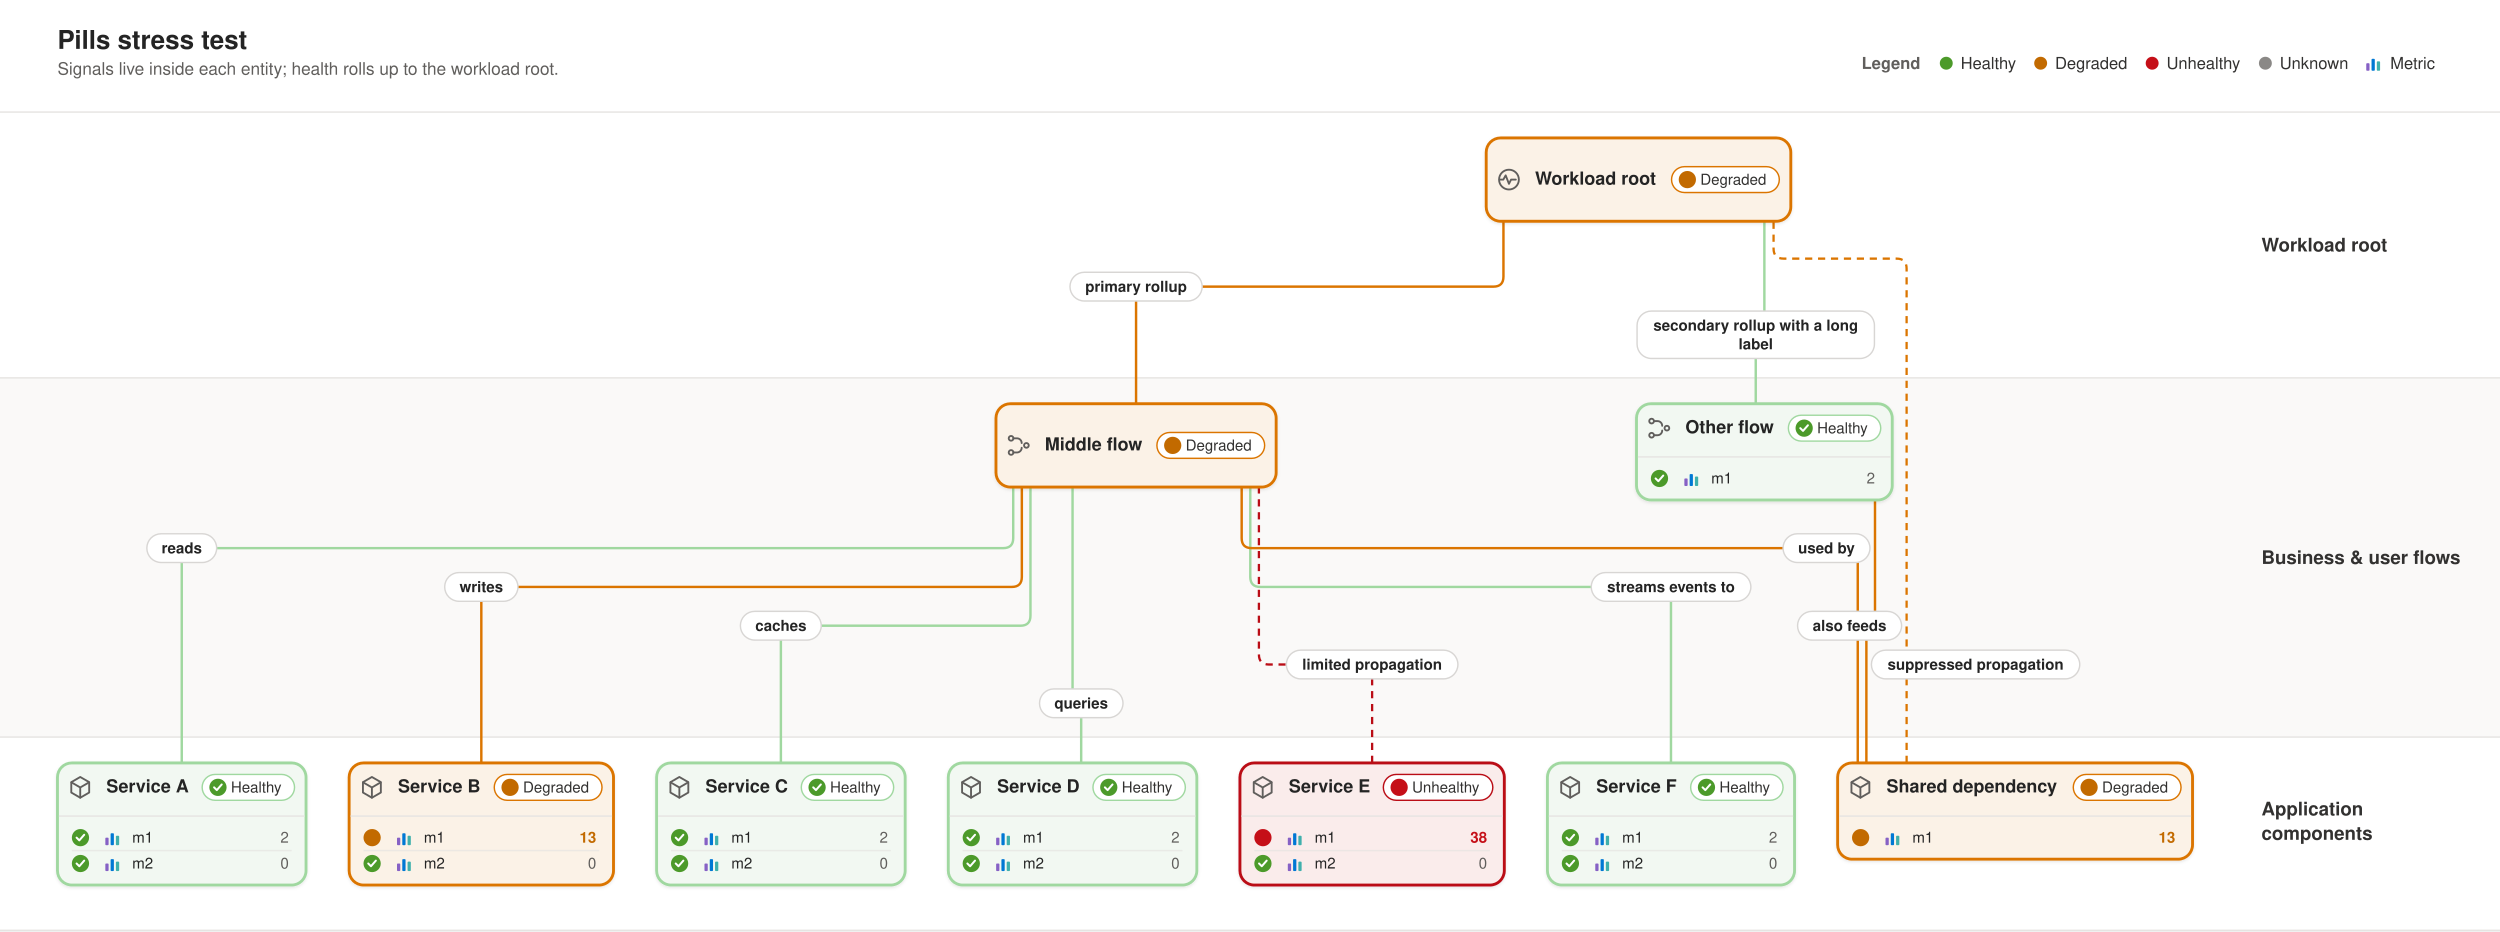
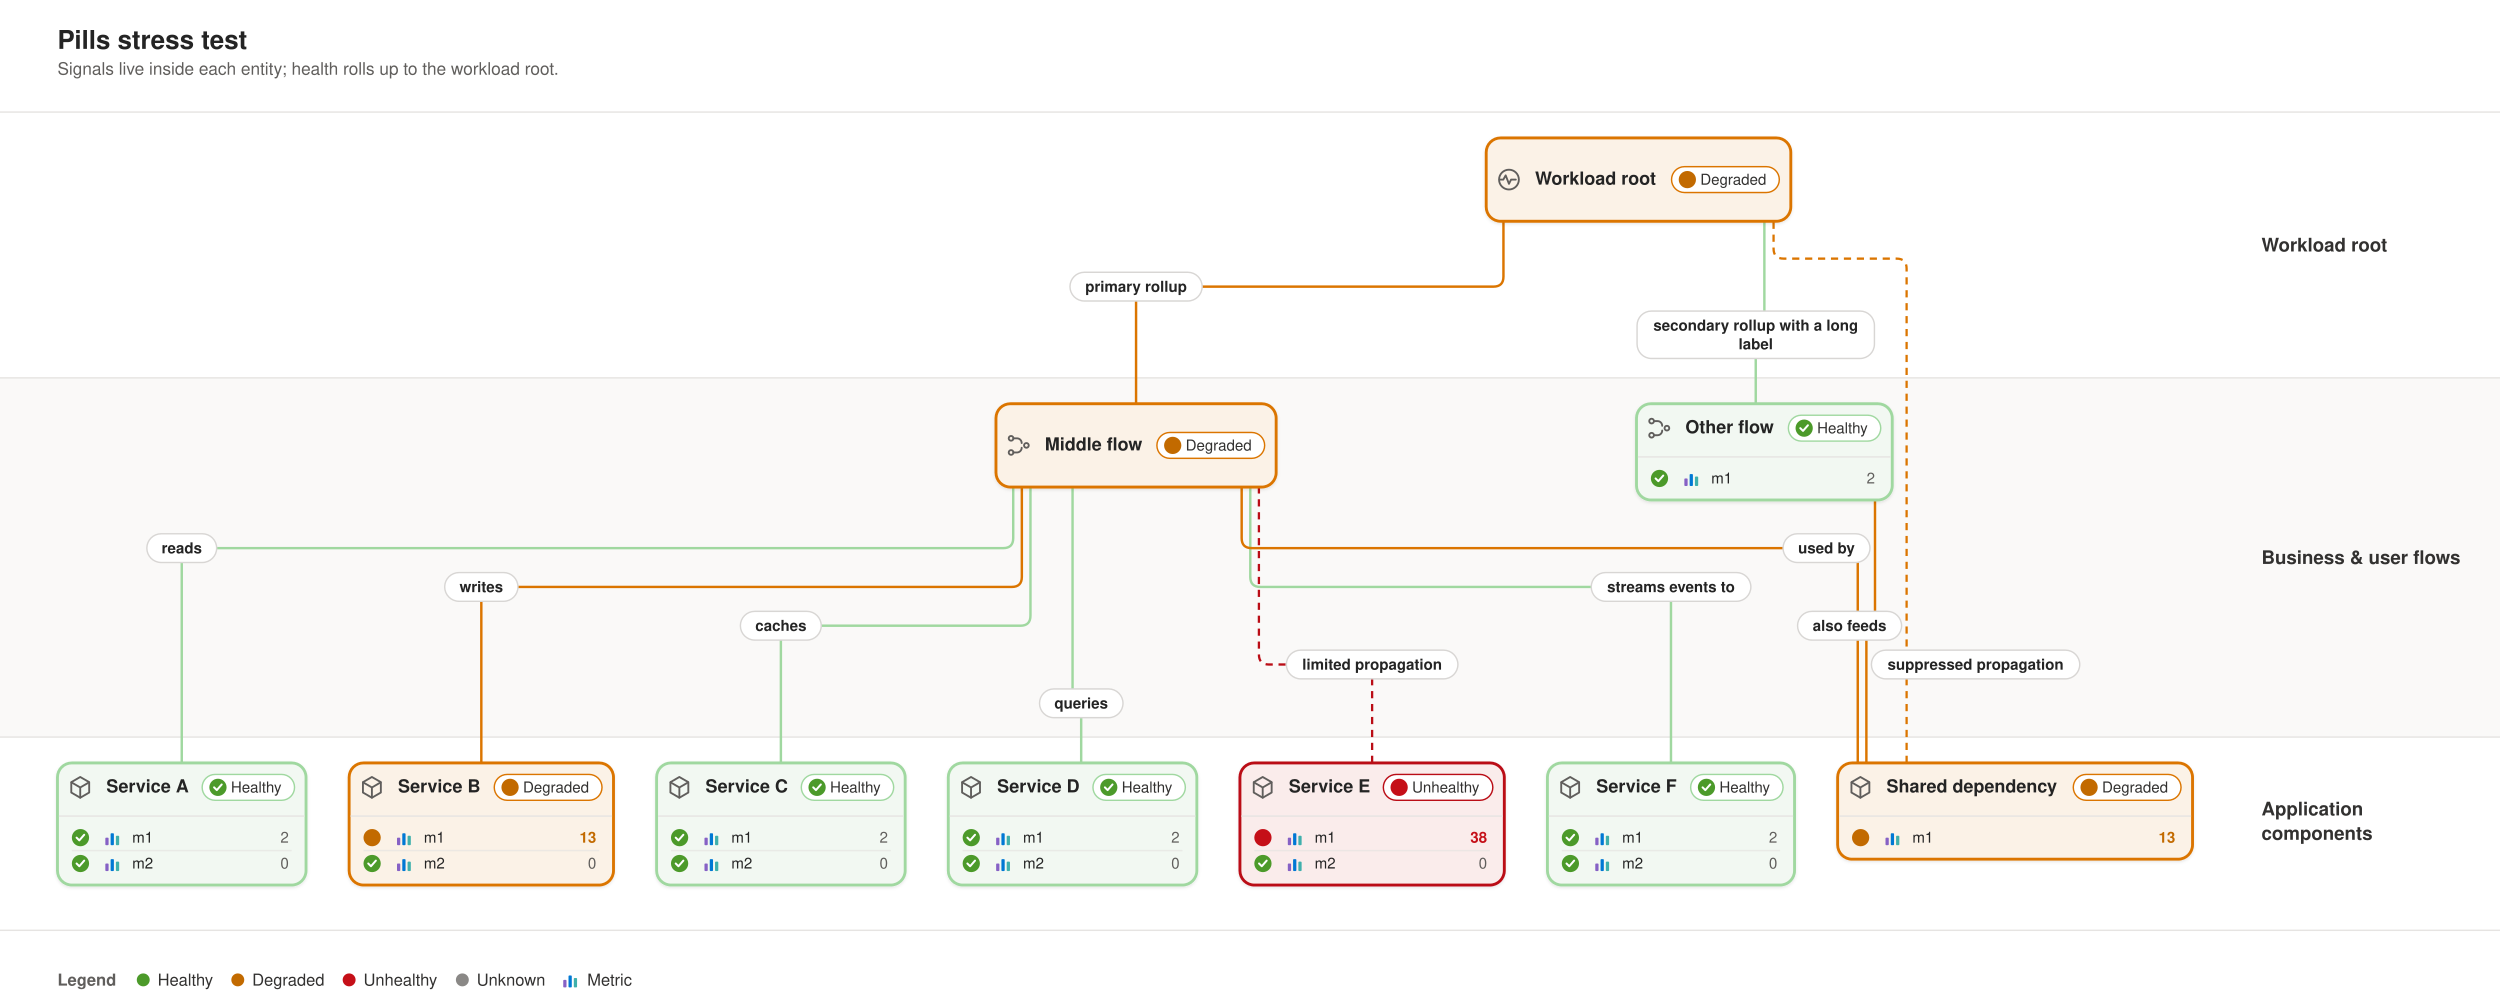
- <svg xmlns="http://www.w3.org/2000/svg" width="1740" height="648" viewBox="0 0 1740 648" font-family="Segoe UI, -apple-system, BlinkMacSystemFont, Helvetica, Arial, sans-serif">
+ <svg xmlns="http://www.w3.org/2000/svg" width="1740" height="696" viewBox="0 0 1740 696" font-family="Segoe UI, -apple-system, BlinkMacSystemFont, Helvetica, Arial, sans-serif">
  <defs>
    <filter id="cs" x="-20%" y="-20%" width="140%" height="140%">
      <feDropShadow dx="0" dy="1" stdDeviation="1.3" flood-color="#000" flood-opacity="0.1" />
    </filter>
  </defs>
-   <rect width="1740" height="648" fill="#ffffff" />
+   <rect width="1740" height="696" fill="#ffffff" />
  <rect x="0" y="78.0" width="1740" height="185.0" fill="#ffffff" />
  <line x1="0" y1="78.0" x2="1740" y2="78.0" stroke="#e6e4e2" />
  <text x="1574.0" y="175.0" font-size="13" font-weight="700" fill="#323130">Workload root</text>
  <rect x="0" y="263.0" width="1740" height="250.0" fill="#faf9f8" />
  <line x1="0" y1="263.0" x2="1740" y2="263.0" stroke="#e6e4e2" />
  <text x="1574.0" y="392.5" font-size="13" font-weight="700" fill="#323130">Business &amp; user flows</text>
  <rect x="0" y="513.0" width="1740" height="117.0" fill="#ffffff" />
  <line x1="0" y1="513.0" x2="1740" y2="513.0" stroke="#e6e4e2" />
  <text x="1574.0" y="567.5" font-size="13" font-weight="700" fill="#323130">Application</text>
  <text x="1574.0" y="584.5" font-size="13" font-weight="700" fill="#323130">components</text>
  <line x1="0" y1="647.5" x2="1740" y2="647.5" stroke="#e6e4e2" />
  <text x="40" y="34" font-size="18" font-weight="700" fill="#242424">Pills stress test</text>
  <text x="40" y="52" font-size="12" fill="#605e5c">Signals live inside each entity; health rolls up to the workload root.</text>
-   <text x="1336.6" y="48" font-size="11.5" font-weight="600" fill="#605e5c" text-anchor="end">Legend</text>
-   <circle cx="1354.6" cy="44" r="4.5" fill="#4c9a2a" />
-   <text x="1364.6" y="48" font-size="11.5" fill="#323130">Healthy</text>
-   <circle cx="1420.3" cy="44" r="4.5" fill="#c26a00" />
-   <text x="1430.3" y="48" font-size="11.5" fill="#323130">Degraded</text>
-   <circle cx="1497.9" cy="44" r="4.5" fill="#c50f18" />
-   <text x="1507.9" y="48" font-size="11.5" fill="#323130">Unhealthy</text>
-   <circle cx="1576.7" cy="44" r="4.5" fill="#8a8886" />
-   <text x="1586.7" y="48" font-size="11.5" fill="#323130">Unknown</text>
-   <g transform="translate(1645.6,37.0) scale(0.875)">
+   <text x="40.0" y="686.0" font-size="11.5" font-weight="600" fill="#605e5c">Legend</text>
+   <circle cx="99.7" cy="682.0" r="4.5" fill="#4c9a2a" />
+   <text x="109.7" y="686.0" font-size="11.5" fill="#323130">Healthy</text>
+   <circle cx="165.5" cy="682.0" r="4.5" fill="#c26a00" />
+   <text x="175.5" y="686.0" font-size="11.5" fill="#323130">Degraded</text>
+   <circle cx="243.0" cy="682.0" r="4.5" fill="#c50f18" />
+   <text x="253.0" y="686.0" font-size="11.5" fill="#323130">Unhealthy</text>
+   <circle cx="321.8" cy="682.0" r="4.5" fill="#8a8886" />
+   <text x="331.8" y="686.0" font-size="11.5" fill="#323130">Unknown</text>
+   <g transform="translate(390.7,675.0) scale(0.875)">
    <rect x="1.5" y="8" width="2.6" height="6" rx="0.6" fill="#8661c5" />
    <rect x="5.7" y="4.5" width="2.6" height="9.5" rx="0.6" fill="#0078D4" />
    <rect x="9.9" y="6.5" width="2.6" height="7.5" rx="0.6" fill="#3fb0ac" />
  </g>
-   <text x="1663.6" y="48" font-size="11.5" fill="#323130">Metric</text>
+   <text x="408.7" y="686.0" font-size="11.5" fill="#323130">Metric</text>
  <g transform="translate(40.0,0)">
    <g fill="none" stroke-linecap="butt" stroke-linejoin="round">
      <path d="M86.5 531.0 L86.5 388.5 Q86.5 381.5 93.5 381.5 L658.2 381.5 Q665.2 381.5 665.2 374.5 L665.2 339.0" stroke="#a0d8a0" stroke-width="1.7" />
      <path d="M295.0 531.0 L295.0 415.5 Q295.0 408.5 302.0 408.5 L664.2 408.5 Q671.2 408.5 671.2 401.5 L671.2 339.0" stroke="#db7500" stroke-width="1.7" />
      <path d="M503.5 531.0 L503.5 442.5 Q503.5 435.5 510.5 435.5 L670.2 435.5 Q677.2 435.5 677.2 428.5 L677.2 339.0" stroke="#a0d8a0" stroke-width="1.7" />
      <path d="M712.5 531.0 L712.5 492.5 Q712.5 489.5 709.5 489.5 L709.5 489.5 Q706.5 489.5 706.5 486.5 L706.5 339.0" stroke="#a0d8a0" stroke-width="1.7" />
      <path d="M915.0 531.0 L915.0 469.5 Q915.0 462.5 908.0 462.5 L843.2 462.5 Q836.2 462.5 836.2 455.5 L836.2 339.0" stroke="#ba0d16" stroke-width="1.6" stroke-dasharray="5 4" />
      <path d="M1123.0 531.0 L1123.0 415.5 Q1123.0 408.5 1116.0 408.5 L837.2 408.5 Q830.2 408.5 830.2 401.5 L830.2 339.0" stroke="#a0d8a0" stroke-width="1.7" />
      <path d="M1253.0 531.0 L1253.0 388.5 Q1253.0 381.5 1246.0 381.5 L831.2 381.5 Q824.2 381.5 824.2 374.5 L824.2 339.0" stroke="#db7500" stroke-width="1.7" />
      <path d="M1259.0 531.0 L1259.0 438.5 Q1259.0 435.5 1262.0 435.5 L1262.0 435.5 Q1265.0 435.5 1265.0 432.5 L1265.0 348.0" stroke="#db7500" stroke-width="1.7" />
      <path d="M1287.0 531.0 L1287.0 469.5 Q1287.0 462.5 1287.0 455.5 L1287.0 187.0 Q1287.0 180.0 1280.0 180.0 L1201.4 180.0 Q1194.4 180.0 1194.4 173.0 L1194.4 154.0" stroke="#db7500" stroke-width="1.6" stroke-dasharray="5 4" />
      <path d="M750.7 281.0 L750.7 206.5 Q750.7 199.5 757.7 199.5 L999.4 199.5 Q1006.4 199.5 1006.4 192.5 L1006.4 154.0" stroke="#db7500" stroke-width="1.7" />
      <path d="M1182.0 281.0 L1182.0 236.0 Q1182.0 233.0 1185.0 233.0 L1185.0 233.0 Q1188.0 233.0 1188.0 230.0 L1188.0 154.0" stroke="#a0d8a0" stroke-width="1.7" />
    </g>
    <g stroke="none">
      <rect x="62.2" y="371.5" width="48.6" height="20" rx="10" fill="#ffffff" stroke="#d8d6d4" stroke-width="1" />
      <text x="86.5" y="385.1" font-size="10.5" font-weight="600" fill="#242424" text-anchor="middle">reads</text>
    </g>
    <g stroke="none">
      <rect x="269.5" y="398.5" width="51.0" height="20" rx="10" fill="#ffffff" stroke="#d8d6d4" stroke-width="1" />
      <text x="295.0" y="412.1" font-size="10.5" font-weight="600" fill="#242424" text-anchor="middle">writes</text>
    </g>
    <g stroke="none">
      <rect x="475.3" y="425.5" width="56.3" height="20" rx="10" fill="#ffffff" stroke="#d8d6d4" stroke-width="1" />
      <text x="503.5" y="439.1" font-size="10.5" font-weight="600" fill="#242424" text-anchor="middle">caches</text>
    </g>
    <g stroke="none">
      <rect x="683.5" y="479.5" width="58.1" height="20" rx="10" fill="#ffffff" stroke="#d8d6d4" stroke-width="1" />
      <text x="712.5" y="493.1" font-size="10.5" font-weight="600" fill="#242424" text-anchor="middle">queries</text>
    </g>
    <g stroke="none">
      <rect x="855.3" y="452.5" width="119.4" height="20" rx="10" fill="#ffffff" stroke="#d8d6d4" stroke-width="1" />
      <text x="915.0" y="466.1" font-size="10.5" font-weight="600" fill="#242424" text-anchor="middle">limited propagation</text>
    </g>
    <g stroke="none">
      <rect x="1067.5" y="398.5" width="111.1" height="20" rx="10" fill="#ffffff" stroke="#d8d6d4" stroke-width="1" />
      <text x="1123.0" y="412.1" font-size="10.5" font-weight="600" fill="#242424" text-anchor="middle">streams events to</text>
    </g>
    <g stroke="none">
      <rect x="1201.0" y="371.5" width="60.5" height="20" rx="10" fill="#ffffff" stroke="#d8d6d4" stroke-width="1" />
      <text x="1231.2" y="385.1" font-size="10.5" font-weight="600" fill="#242424" text-anchor="middle">used by</text>
    </g>
    <g stroke="none">
      <rect x="1211.1" y="425.5" width="72.4" height="20" rx="10" fill="#ffffff" stroke="#d8d6d4" stroke-width="1" />
      <text x="1247.3" y="439.1" font-size="10.5" font-weight="600" fill="#242424" text-anchor="middle">also feeds</text>
    </g>
    <g stroke="none">
      <rect x="1262.5" y="452.5" width="145.0" height="20" rx="10" fill="#ffffff" stroke="#d8d6d4" stroke-width="1" />
      <text x="1335.0" y="466.1" font-size="10.5" font-weight="600" fill="#242424" text-anchor="middle">suppressed propagation</text>
    </g>
    <g stroke="none">
      <rect x="704.7" y="189.5" width="92.0" height="20" rx="10" fill="#ffffff" stroke="#d8d6d4" stroke-width="1" />
      <text x="750.7" y="203.1" font-size="10.5" font-weight="600" fill="#242424" text-anchor="middle">primary rollup</text>
    </g>
    <g stroke="none">
      <rect x="1099.4" y="216.5" width="165.2" height="33" rx="10" fill="#ffffff" stroke="#d8d6d4" stroke-width="1" />
      <text x="1182.0" y="230.1" font-size="10.5" font-weight="600" fill="#242424" text-anchor="middle">secondary rollup with a long</text>
      <text x="1182.0" y="243.1" font-size="10.5" font-weight="600" fill="#242424" text-anchor="middle">label</text>
    </g>
    <g filter="url(#cs)">
      <rect x="0.0" y="531.0" width="173" height="85" rx="10" fill="#f2f8f2" stroke="#a0d8a0" stroke-width="2" />
    </g>
    <g transform="translate(6.0,538.16) scale(0.82)">
      <path d="M12 3.2l7.6 4.4v8.8L12 20.8l-7.6-4.4V7.6z" fill="none" stroke="#605e5c" stroke-width="1.6" stroke-linecap="round" stroke-linejoin="round" />
      <path d="M4.6 7.8l7.4 4.3 7.4-4.3M12 12.1v8.6" fill="none" stroke="#605e5c" stroke-width="1.6" stroke-linecap="round" stroke-linejoin="round" />
    </g>
    <text x="34.0" y="551.5" font-size="12.5" font-weight="600" fill="#242424">Service A</text>
    <rect x="100.7" y="539.00" width="64.3" height="18" rx="9" fill="#ffffff" stroke="#a0d8a0" stroke-width="1" />
    <circle cx="111.7" cy="548.0" r="6" fill="#4c9a2a" />
    <path d="M109.0 548.0 l1.9 1.9 l3.4 -3.9" fill="none" stroke="#ffffff" stroke-width="1.4" stroke-linecap="round" stroke-linejoin="round" />
    <text x="120.7" y="551.57" font-size="10.5" fill="#323130">Healthy</text>
    <line x1="1.0" y1="568.0" x2="172.0" y2="568.0" stroke="#e6e4e2" />
    <circle cx="16.0" cy="583.0" r="6" fill="#4c9a2a" />
    <path d="M13.3 583.0 l1.9 1.9 l3.4 -3.9" fill="none" stroke="#ffffff" stroke-width="1.4" stroke-linecap="round" stroke-linejoin="round" />
    <g transform="translate(32.0,576.0) scale(0.875)">
      <rect x="1.5" y="8" width="2.6" height="6" rx="0.6" fill="#8661c5" />
      <rect x="5.7" y="4.5" width="2.6" height="9.5" rx="0.6" fill="#0078D4" />
      <rect x="9.9" y="6.5" width="2.6" height="7.5" rx="0.6" fill="#3fb0ac" />
    </g>
    <text x="52.0" y="586.5" font-size="10.5" fill="#242424">m1</text>
    <text x="161.0" y="586.5" font-size="10.5" font-weight="400" fill="#605e5c" text-anchor="end">2</text>
    <line x1="10.0" y1="592.0" x2="163.0" y2="592.0" stroke="#e6e4e2" stroke-opacity="0.7" />
    <circle cx="16.0" cy="601.0" r="6" fill="#4c9a2a" />
    <path d="M13.3 601.0 l1.9 1.9 l3.4 -3.9" fill="none" stroke="#ffffff" stroke-width="1.4" stroke-linecap="round" stroke-linejoin="round" />
    <g transform="translate(32.0,594.0) scale(0.875)">
      <rect x="1.5" y="8" width="2.6" height="6" rx="0.6" fill="#8661c5" />
      <rect x="5.7" y="4.5" width="2.6" height="9.5" rx="0.6" fill="#0078D4" />
      <rect x="9.9" y="6.5" width="2.6" height="7.5" rx="0.6" fill="#3fb0ac" />
    </g>
    <text x="52.0" y="604.5" font-size="10.5" fill="#242424">m2</text>
    <text x="161.0" y="604.5" font-size="10.5" font-weight="400" fill="#605e5c" text-anchor="end">0</text>
    <g filter="url(#cs)">
      <rect x="203.0" y="531.0" width="184" height="85" rx="10" fill="#fbf2e7" stroke="#db7500" stroke-width="2" />
    </g>
    <g transform="translate(209.0,538.16) scale(0.82)">
      <path d="M12 3.2l7.6 4.4v8.8L12 20.8l-7.6-4.4V7.6z" fill="none" stroke="#605e5c" stroke-width="1.6" stroke-linecap="round" stroke-linejoin="round" />
      <path d="M4.6 7.8l7.4 4.3 7.4-4.3M12 12.1v8.6" fill="none" stroke="#605e5c" stroke-width="1.6" stroke-linecap="round" stroke-linejoin="round" />
    </g>
    <text x="237.0" y="551.5" font-size="12.5" font-weight="600" fill="#242424">Service B</text>
    <rect x="304.0" y="539.00" width="75.0" height="18" rx="9" fill="#ffffff" stroke="#db7500" stroke-width="1" />
    <circle cx="315.0" cy="548.0" r="6" fill="#c26a00" />
    <text x="324.0" y="551.57" font-size="10.5" fill="#323130">Degraded</text>
    <line x1="204.0" y1="568.0" x2="386.0" y2="568.0" stroke="#e6e4e2" />
    <circle cx="219.0" cy="583.0" r="6" fill="#c26a00" />
    <g transform="translate(235.0,576.0) scale(0.875)">
      <rect x="1.5" y="8" width="2.6" height="6" rx="0.6" fill="#8661c5" />
      <rect x="5.7" y="4.5" width="2.6" height="9.5" rx="0.6" fill="#0078D4" />
      <rect x="9.9" y="6.5" width="2.6" height="7.5" rx="0.6" fill="#3fb0ac" />
    </g>
    <text x="255.0" y="586.5" font-size="10.5" fill="#242424">m1</text>
    <text x="375.0" y="586.5" font-size="10.5" font-weight="600" fill="#c26a00" text-anchor="end">13</text>
    <line x1="213.0" y1="592.0" x2="377.0" y2="592.0" stroke="#e6e4e2" stroke-opacity="0.7" />
    <circle cx="219.0" cy="601.0" r="6" fill="#4c9a2a" />
    <path d="M216.3 601.0 l1.9 1.9 l3.4 -3.9" fill="none" stroke="#ffffff" stroke-width="1.4" stroke-linecap="round" stroke-linejoin="round" />
    <g transform="translate(235.0,594.0) scale(0.875)">
      <rect x="1.5" y="8" width="2.6" height="6" rx="0.6" fill="#8661c5" />
      <rect x="5.7" y="4.5" width="2.6" height="9.5" rx="0.6" fill="#0078D4" />
      <rect x="9.9" y="6.5" width="2.6" height="7.5" rx="0.6" fill="#3fb0ac" />
    </g>
    <text x="255.0" y="604.5" font-size="10.5" fill="#242424">m2</text>
    <text x="375.0" y="604.5" font-size="10.5" font-weight="400" fill="#605e5c" text-anchor="end">0</text>
    <g filter="url(#cs)">
      <rect x="417.0" y="531.0" width="173" height="85" rx="10" fill="#f2f8f2" stroke="#a0d8a0" stroke-width="2" />
    </g>
    <g transform="translate(423.0,538.16) scale(0.82)">
      <path d="M12 3.2l7.6 4.4v8.8L12 20.8l-7.6-4.4V7.6z" fill="none" stroke="#605e5c" stroke-width="1.6" stroke-linecap="round" stroke-linejoin="round" />
      <path d="M4.6 7.8l7.4 4.3 7.4-4.3M12 12.1v8.6" fill="none" stroke="#605e5c" stroke-width="1.6" stroke-linecap="round" stroke-linejoin="round" />
    </g>
    <text x="451.0" y="551.5" font-size="12.5" font-weight="600" fill="#242424">Service C</text>
    <rect x="517.7" y="539.00" width="64.3" height="18" rx="9" fill="#ffffff" stroke="#a0d8a0" stroke-width="1" />
    <circle cx="528.7" cy="548.0" r="6" fill="#4c9a2a" />
    <path d="M526.0 548.0 l1.9 1.9 l3.4 -3.9" fill="none" stroke="#ffffff" stroke-width="1.4" stroke-linecap="round" stroke-linejoin="round" />
    <text x="537.7" y="551.57" font-size="10.5" fill="#323130">Healthy</text>
    <line x1="418.0" y1="568.0" x2="589.0" y2="568.0" stroke="#e6e4e2" />
    <circle cx="433.0" cy="583.0" r="6" fill="#4c9a2a" />
    <path d="M430.3 583.0 l1.9 1.9 l3.4 -3.9" fill="none" stroke="#ffffff" stroke-width="1.4" stroke-linecap="round" stroke-linejoin="round" />
    <g transform="translate(449.0,576.0) scale(0.875)">
      <rect x="1.5" y="8" width="2.6" height="6" rx="0.6" fill="#8661c5" />
      <rect x="5.7" y="4.5" width="2.6" height="9.5" rx="0.6" fill="#0078D4" />
      <rect x="9.9" y="6.5" width="2.6" height="7.5" rx="0.6" fill="#3fb0ac" />
    </g>
    <text x="469.0" y="586.5" font-size="10.5" fill="#242424">m1</text>
    <text x="578.0" y="586.5" font-size="10.5" font-weight="400" fill="#605e5c" text-anchor="end">2</text>
    <line x1="427.0" y1="592.0" x2="580.0" y2="592.0" stroke="#e6e4e2" stroke-opacity="0.7" />
    <circle cx="433.0" cy="601.0" r="6" fill="#4c9a2a" />
    <path d="M430.3 601.0 l1.9 1.9 l3.4 -3.9" fill="none" stroke="#ffffff" stroke-width="1.4" stroke-linecap="round" stroke-linejoin="round" />
    <g transform="translate(449.0,594.0) scale(0.875)">
      <rect x="1.5" y="8" width="2.6" height="6" rx="0.6" fill="#8661c5" />
      <rect x="5.7" y="4.5" width="2.6" height="9.5" rx="0.6" fill="#0078D4" />
      <rect x="9.9" y="6.5" width="2.6" height="7.5" rx="0.6" fill="#3fb0ac" />
    </g>
    <text x="469.0" y="604.5" font-size="10.5" fill="#242424">m2</text>
    <text x="578.0" y="604.5" font-size="10.5" font-weight="400" fill="#605e5c" text-anchor="end">0</text>
    <g filter="url(#cs)">
      <rect x="620.0" y="531.0" width="173" height="85" rx="10" fill="#f2f8f2" stroke="#a0d8a0" stroke-width="2" />
    </g>
    <g transform="translate(626.0,538.16) scale(0.82)">
      <path d="M12 3.2l7.6 4.4v8.8L12 20.8l-7.6-4.4V7.6z" fill="none" stroke="#605e5c" stroke-width="1.6" stroke-linecap="round" stroke-linejoin="round" />
      <path d="M4.6 7.8l7.4 4.3 7.4-4.3M12 12.1v8.6" fill="none" stroke="#605e5c" stroke-width="1.6" stroke-linecap="round" stroke-linejoin="round" />
    </g>
    <text x="654.0" y="551.5" font-size="12.5" font-weight="600" fill="#242424">Service D</text>
    <rect x="720.7" y="539.00" width="64.3" height="18" rx="9" fill="#ffffff" stroke="#a0d8a0" stroke-width="1" />
    <circle cx="731.7" cy="548.0" r="6" fill="#4c9a2a" />
    <path d="M729.0 548.0 l1.9 1.9 l3.4 -3.9" fill="none" stroke="#ffffff" stroke-width="1.4" stroke-linecap="round" stroke-linejoin="round" />
    <text x="740.7" y="551.57" font-size="10.5" fill="#323130">Healthy</text>
    <line x1="621.0" y1="568.0" x2="792.0" y2="568.0" stroke="#e6e4e2" />
    <circle cx="636.0" cy="583.0" r="6" fill="#4c9a2a" />
    <path d="M633.3 583.0 l1.9 1.9 l3.4 -3.9" fill="none" stroke="#ffffff" stroke-width="1.4" stroke-linecap="round" stroke-linejoin="round" />
    <g transform="translate(652.0,576.0) scale(0.875)">
      <rect x="1.5" y="8" width="2.6" height="6" rx="0.6" fill="#8661c5" />
      <rect x="5.7" y="4.5" width="2.6" height="9.5" rx="0.6" fill="#0078D4" />
      <rect x="9.9" y="6.5" width="2.6" height="7.5" rx="0.6" fill="#3fb0ac" />
    </g>
    <text x="672.0" y="586.5" font-size="10.5" fill="#242424">m1</text>
    <text x="781.0" y="586.5" font-size="10.5" font-weight="400" fill="#605e5c" text-anchor="end">2</text>
    <line x1="630.0" y1="592.0" x2="783.0" y2="592.0" stroke="#e6e4e2" stroke-opacity="0.7" />
    <circle cx="636.0" cy="601.0" r="6" fill="#4c9a2a" />
    <path d="M633.3 601.0 l1.9 1.9 l3.4 -3.9" fill="none" stroke="#ffffff" stroke-width="1.4" stroke-linecap="round" stroke-linejoin="round" />
    <g transform="translate(652.0,594.0) scale(0.875)">
      <rect x="1.5" y="8" width="2.6" height="6" rx="0.6" fill="#8661c5" />
      <rect x="5.7" y="4.5" width="2.6" height="9.5" rx="0.6" fill="#0078D4" />
      <rect x="9.9" y="6.5" width="2.6" height="7.5" rx="0.6" fill="#3fb0ac" />
    </g>
    <text x="672.0" y="604.5" font-size="10.5" fill="#242424">m2</text>
    <text x="781.0" y="604.5" font-size="10.5" font-weight="400" fill="#605e5c" text-anchor="end">0</text>
    <g filter="url(#cs)">
      <rect x="823.0" y="531.0" width="184" height="85" rx="10" fill="#faeceb" stroke="#ba0d16" stroke-width="2" />
    </g>
    <g transform="translate(829.0,538.16) scale(0.82)">
      <path d="M12 3.2l7.6 4.4v8.8L12 20.8l-7.6-4.4V7.6z" fill="none" stroke="#605e5c" stroke-width="1.6" stroke-linecap="round" stroke-linejoin="round" />
      <path d="M4.6 7.8l7.4 4.3 7.4-4.3M12 12.1v8.6" fill="none" stroke="#605e5c" stroke-width="1.6" stroke-linecap="round" stroke-linejoin="round" />
    </g>
    <text x="857.0" y="551.5" font-size="12.5" font-weight="600" fill="#242424">Service E</text>
    <rect x="922.8" y="539.00" width="76.2" height="18" rx="9" fill="#ffffff" stroke="#ba0d16" stroke-width="1" />
    <circle cx="933.8" cy="548.0" r="6" fill="#c50f18" />
    <text x="942.8" y="551.57" font-size="10.5" fill="#323130">Unhealthy</text>
    <line x1="824.0" y1="568.0" x2="1006.0" y2="568.0" stroke="#e6e4e2" />
    <circle cx="839.0" cy="583.0" r="6" fill="#c50f18" />
    <g transform="translate(855.0,576.0) scale(0.875)">
      <rect x="1.5" y="8" width="2.6" height="6" rx="0.6" fill="#8661c5" />
      <rect x="5.7" y="4.5" width="2.6" height="9.5" rx="0.6" fill="#0078D4" />
      <rect x="9.9" y="6.5" width="2.6" height="7.5" rx="0.6" fill="#3fb0ac" />
    </g>
    <text x="875.0" y="586.5" font-size="10.5" fill="#242424">m1</text>
    <text x="995.0" y="586.5" font-size="10.5" font-weight="600" fill="#c50f18" text-anchor="end">38</text>
    <line x1="833.0" y1="592.0" x2="997.0" y2="592.0" stroke="#e6e4e2" stroke-opacity="0.7" />
    <circle cx="839.0" cy="601.0" r="6" fill="#4c9a2a" />
    <path d="M836.3 601.0 l1.9 1.9 l3.4 -3.9" fill="none" stroke="#ffffff" stroke-width="1.4" stroke-linecap="round" stroke-linejoin="round" />
    <g transform="translate(855.0,594.0) scale(0.875)">
      <rect x="1.5" y="8" width="2.6" height="6" rx="0.6" fill="#8661c5" />
      <rect x="5.7" y="4.5" width="2.6" height="9.5" rx="0.6" fill="#0078D4" />
      <rect x="9.9" y="6.5" width="2.6" height="7.5" rx="0.6" fill="#3fb0ac" />
    </g>
    <text x="875.0" y="604.5" font-size="10.5" fill="#242424">m2</text>
    <text x="995.0" y="604.5" font-size="10.5" font-weight="400" fill="#605e5c" text-anchor="end">0</text>
    <g filter="url(#cs)">
      <rect x="1037.0" y="531.0" width="172" height="85" rx="10" fill="#f2f8f2" stroke="#a0d8a0" stroke-width="2" />
    </g>
    <g transform="translate(1043.0,538.16) scale(0.82)">
      <path d="M12 3.2l7.6 4.4v8.8L12 20.8l-7.6-4.4V7.6z" fill="none" stroke="#605e5c" stroke-width="1.6" stroke-linecap="round" stroke-linejoin="round" />
      <path d="M4.6 7.8l7.4 4.3 7.4-4.3M12 12.1v8.6" fill="none" stroke="#605e5c" stroke-width="1.6" stroke-linecap="round" stroke-linejoin="round" />
    </g>
    <text x="1071.0" y="551.5" font-size="12.5" font-weight="600" fill="#242424">Service F</text>
    <rect x="1136.7" y="539.00" width="64.3" height="18" rx="9" fill="#ffffff" stroke="#a0d8a0" stroke-width="1" />
    <circle cx="1147.7" cy="548.0" r="6" fill="#4c9a2a" />
    <path d="M1145.0 548.0 l1.9 1.9 l3.4 -3.9" fill="none" stroke="#ffffff" stroke-width="1.4" stroke-linecap="round" stroke-linejoin="round" />
    <text x="1156.7" y="551.57" font-size="10.5" fill="#323130">Healthy</text>
    <line x1="1038.0" y1="568.0" x2="1208.0" y2="568.0" stroke="#e6e4e2" />
    <circle cx="1053.0" cy="583.0" r="6" fill="#4c9a2a" />
    <path d="M1050.3 583.0 l1.9 1.9 l3.4 -3.9" fill="none" stroke="#ffffff" stroke-width="1.4" stroke-linecap="round" stroke-linejoin="round" />
    <g transform="translate(1069.0,576.0) scale(0.875)">
      <rect x="1.5" y="8" width="2.6" height="6" rx="0.6" fill="#8661c5" />
      <rect x="5.7" y="4.5" width="2.6" height="9.5" rx="0.6" fill="#0078D4" />
      <rect x="9.9" y="6.5" width="2.6" height="7.5" rx="0.6" fill="#3fb0ac" />
    </g>
    <text x="1089.0" y="586.5" font-size="10.5" fill="#242424">m1</text>
    <text x="1197.0" y="586.5" font-size="10.5" font-weight="400" fill="#605e5c" text-anchor="end">2</text>
    <line x1="1047.0" y1="592.0" x2="1199.0" y2="592.0" stroke="#e6e4e2" stroke-opacity="0.7" />
    <circle cx="1053.0" cy="601.0" r="6" fill="#4c9a2a" />
    <path d="M1050.3 601.0 l1.9 1.9 l3.4 -3.9" fill="none" stroke="#ffffff" stroke-width="1.4" stroke-linecap="round" stroke-linejoin="round" />
    <g transform="translate(1069.0,594.0) scale(0.875)">
      <rect x="1.5" y="8" width="2.6" height="6" rx="0.6" fill="#8661c5" />
      <rect x="5.7" y="4.5" width="2.6" height="9.5" rx="0.6" fill="#0078D4" />
      <rect x="9.9" y="6.5" width="2.6" height="7.5" rx="0.6" fill="#3fb0ac" />
    </g>
    <text x="1089.0" y="604.5" font-size="10.5" fill="#242424">m2</text>
    <text x="1197.0" y="604.5" font-size="10.5" font-weight="400" fill="#605e5c" text-anchor="end">0</text>
    <g filter="url(#cs)">
      <rect x="653.2" y="281.0" width="195" height="58" rx="10" fill="#fbf2e7" stroke="#db7500" stroke-width="2" />
    </g>
    <g transform="translate(659.2,300.16) scale(0.82)">
      <circle cx="5.5" cy="6" r="2" fill="none" stroke="#605e5c" stroke-width="1.6" stroke-linecap="round" stroke-linejoin="round" />
      <circle cx="5.5" cy="18" r="2" fill="none" stroke="#605e5c" stroke-width="1.6" stroke-linecap="round" stroke-linejoin="round" />
      <circle cx="18.5" cy="12" r="2" fill="none" stroke="#605e5c" stroke-width="1.6" stroke-linecap="round" stroke-linejoin="round" />
      <path d="M7.5 6h3a4 4 0 0 1 4 4M7.5 18h3a4 4 0 0 0 4-4" fill="none" stroke="#605e5c" stroke-width="1.6" stroke-linecap="round" stroke-linejoin="round" />
    </g>
    <text x="687.2" y="313.5" font-size="12.5" font-weight="600" fill="#242424">Middle flow</text>
    <rect x="765.2" y="301.00" width="75.0" height="18" rx="9" fill="#ffffff" stroke="#db7500" stroke-width="1" />
    <circle cx="776.2" cy="310.0" r="6" fill="#c26a00" />
    <text x="785.2" y="313.57" font-size="10.5" fill="#323130">Degraded</text>
    <g filter="url(#cs)">
      <rect x="1239.0" y="531.0" width="247" height="67" rx="10" fill="#fbf2e7" stroke="#db7500" stroke-width="2" />
    </g>
    <g transform="translate(1245.0,538.16) scale(0.82)">
      <path d="M12 3.2l7.6 4.4v8.8L12 20.8l-7.6-4.4V7.6z" fill="none" stroke="#605e5c" stroke-width="1.6" stroke-linecap="round" stroke-linejoin="round" />
      <path d="M4.6 7.8l7.4 4.3 7.4-4.3M12 12.1v8.6" fill="none" stroke="#605e5c" stroke-width="1.6" stroke-linecap="round" stroke-linejoin="round" />
    </g>
    <text x="1273.0" y="551.5" font-size="12.5" font-weight="600" fill="#242424">Shared dependency</text>
    <rect x="1403.0" y="539.00" width="75.0" height="18" rx="9" fill="#ffffff" stroke="#db7500" stroke-width="1" />
    <circle cx="1414.0" cy="548.0" r="6" fill="#c26a00" />
    <text x="1423.0" y="551.57" font-size="10.5" fill="#323130">Degraded</text>
    <line x1="1240.0" y1="568.0" x2="1485.0" y2="568.0" stroke="#e6e4e2" />
    <circle cx="1255.0" cy="583.0" r="6" fill="#c26a00" />
    <g transform="translate(1271.0,576.0) scale(0.875)">
      <rect x="1.5" y="8" width="2.6" height="6" rx="0.6" fill="#8661c5" />
      <rect x="5.7" y="4.5" width="2.6" height="9.5" rx="0.6" fill="#0078D4" />
      <rect x="9.9" y="6.5" width="2.6" height="7.5" rx="0.6" fill="#3fb0ac" />
    </g>
    <text x="1291.0" y="586.5" font-size="10.5" fill="#242424">m1</text>
    <text x="1474.0" y="586.5" font-size="10.5" font-weight="600" fill="#c26a00" text-anchor="end">13</text>
    <g filter="url(#cs)">
      <rect x="1099.0" y="281.0" width="178" height="67" rx="10" fill="#f2f8f2" stroke="#a0d8a0" stroke-width="2" />
    </g>
    <g transform="translate(1105.0,288.16) scale(0.82)">
      <circle cx="5.5" cy="6" r="2" fill="none" stroke="#605e5c" stroke-width="1.6" stroke-linecap="round" stroke-linejoin="round" />
      <circle cx="5.5" cy="18" r="2" fill="none" stroke="#605e5c" stroke-width="1.6" stroke-linecap="round" stroke-linejoin="round" />
      <circle cx="18.5" cy="12" r="2" fill="none" stroke="#605e5c" stroke-width="1.6" stroke-linecap="round" stroke-linejoin="round" />
      <path d="M7.5 6h3a4 4 0 0 1 4 4M7.5 18h3a4 4 0 0 0 4-4" fill="none" stroke="#605e5c" stroke-width="1.6" stroke-linecap="round" stroke-linejoin="round" />
    </g>
    <text x="1133.0" y="301.5" font-size="12.5" font-weight="600" fill="#242424">Other flow</text>
    <rect x="1204.7" y="289.00" width="64.3" height="18" rx="9" fill="#ffffff" stroke="#a0d8a0" stroke-width="1" />
    <circle cx="1215.7" cy="298.0" r="6" fill="#4c9a2a" />
    <path d="M1213.0 298.0 l1.9 1.9 l3.4 -3.9" fill="none" stroke="#ffffff" stroke-width="1.4" stroke-linecap="round" stroke-linejoin="round" />
    <text x="1224.7" y="301.57" font-size="10.5" fill="#323130">Healthy</text>
    <line x1="1100.0" y1="318.0" x2="1276.0" y2="318.0" stroke="#e6e4e2" />
    <circle cx="1115.0" cy="333.0" r="6" fill="#4c9a2a" />
    <path d="M1112.3 333.0 l1.9 1.9 l3.4 -3.9" fill="none" stroke="#ffffff" stroke-width="1.4" stroke-linecap="round" stroke-linejoin="round" />
    <g transform="translate(1131.0,326.0) scale(0.875)">
      <rect x="1.5" y="8" width="2.6" height="6" rx="0.6" fill="#8661c5" />
      <rect x="5.7" y="4.5" width="2.6" height="9.5" rx="0.6" fill="#0078D4" />
      <rect x="9.9" y="6.5" width="2.6" height="7.5" rx="0.6" fill="#3fb0ac" />
    </g>
    <text x="1151.0" y="336.5" font-size="10.5" fill="#242424">m1</text>
    <text x="1265.0" y="336.5" font-size="10.5" font-weight="400" fill="#605e5c" text-anchor="end">2</text>
    <g filter="url(#cs)">
      <rect x="994.4" y="96.0" width="212" height="58" rx="10" fill="#fbf2e7" stroke="#db7500" stroke-width="2" />
    </g>
    <g transform="translate(1000.4,115.16) scale(0.82)">
      <circle cx="12" cy="12" r="8.4" fill="none" stroke="#605e5c" stroke-width="1.6" stroke-linecap="round" stroke-linejoin="round" />
      <path d="M4.2 12h3l2-3.6 2.8 7.2 1.8-3.6h4" fill="none" stroke="#605e5c" stroke-width="1.6" stroke-linecap="round" stroke-linejoin="round" />
    </g>
    <text x="1028.4" y="128.5" font-size="12.5" font-weight="600" fill="#242424">Workload root</text>
    <rect x="1123.4" y="116.00" width="75.0" height="18" rx="9" fill="#ffffff" stroke="#db7500" stroke-width="1" />
    <circle cx="1134.4" cy="125.0" r="6" fill="#c26a00" />
    <text x="1143.4" y="128.57" font-size="10.5" fill="#323130">Degraded</text>
  </g>
</svg>
